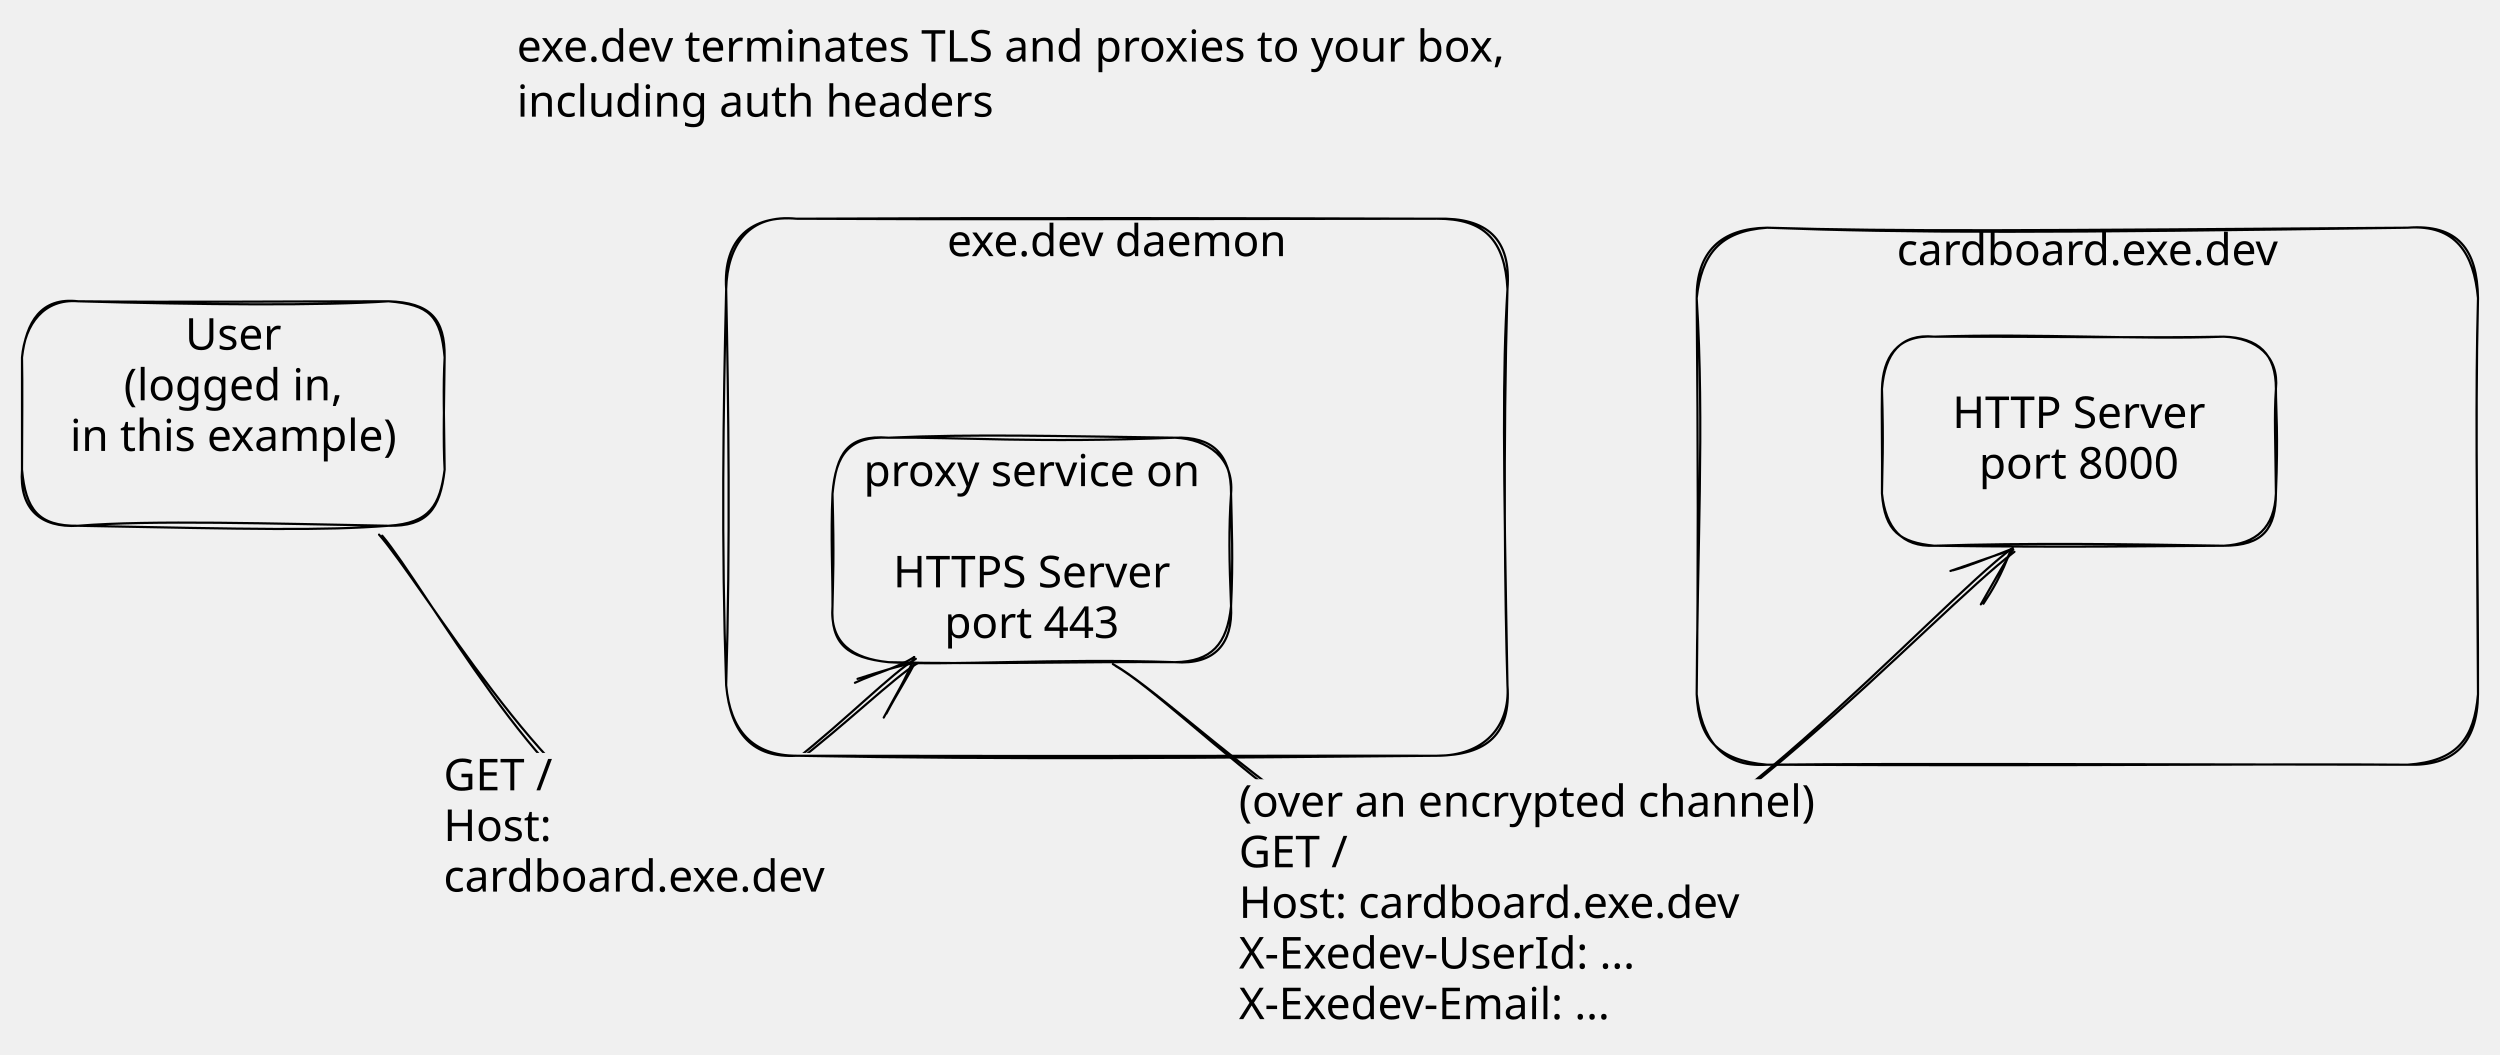
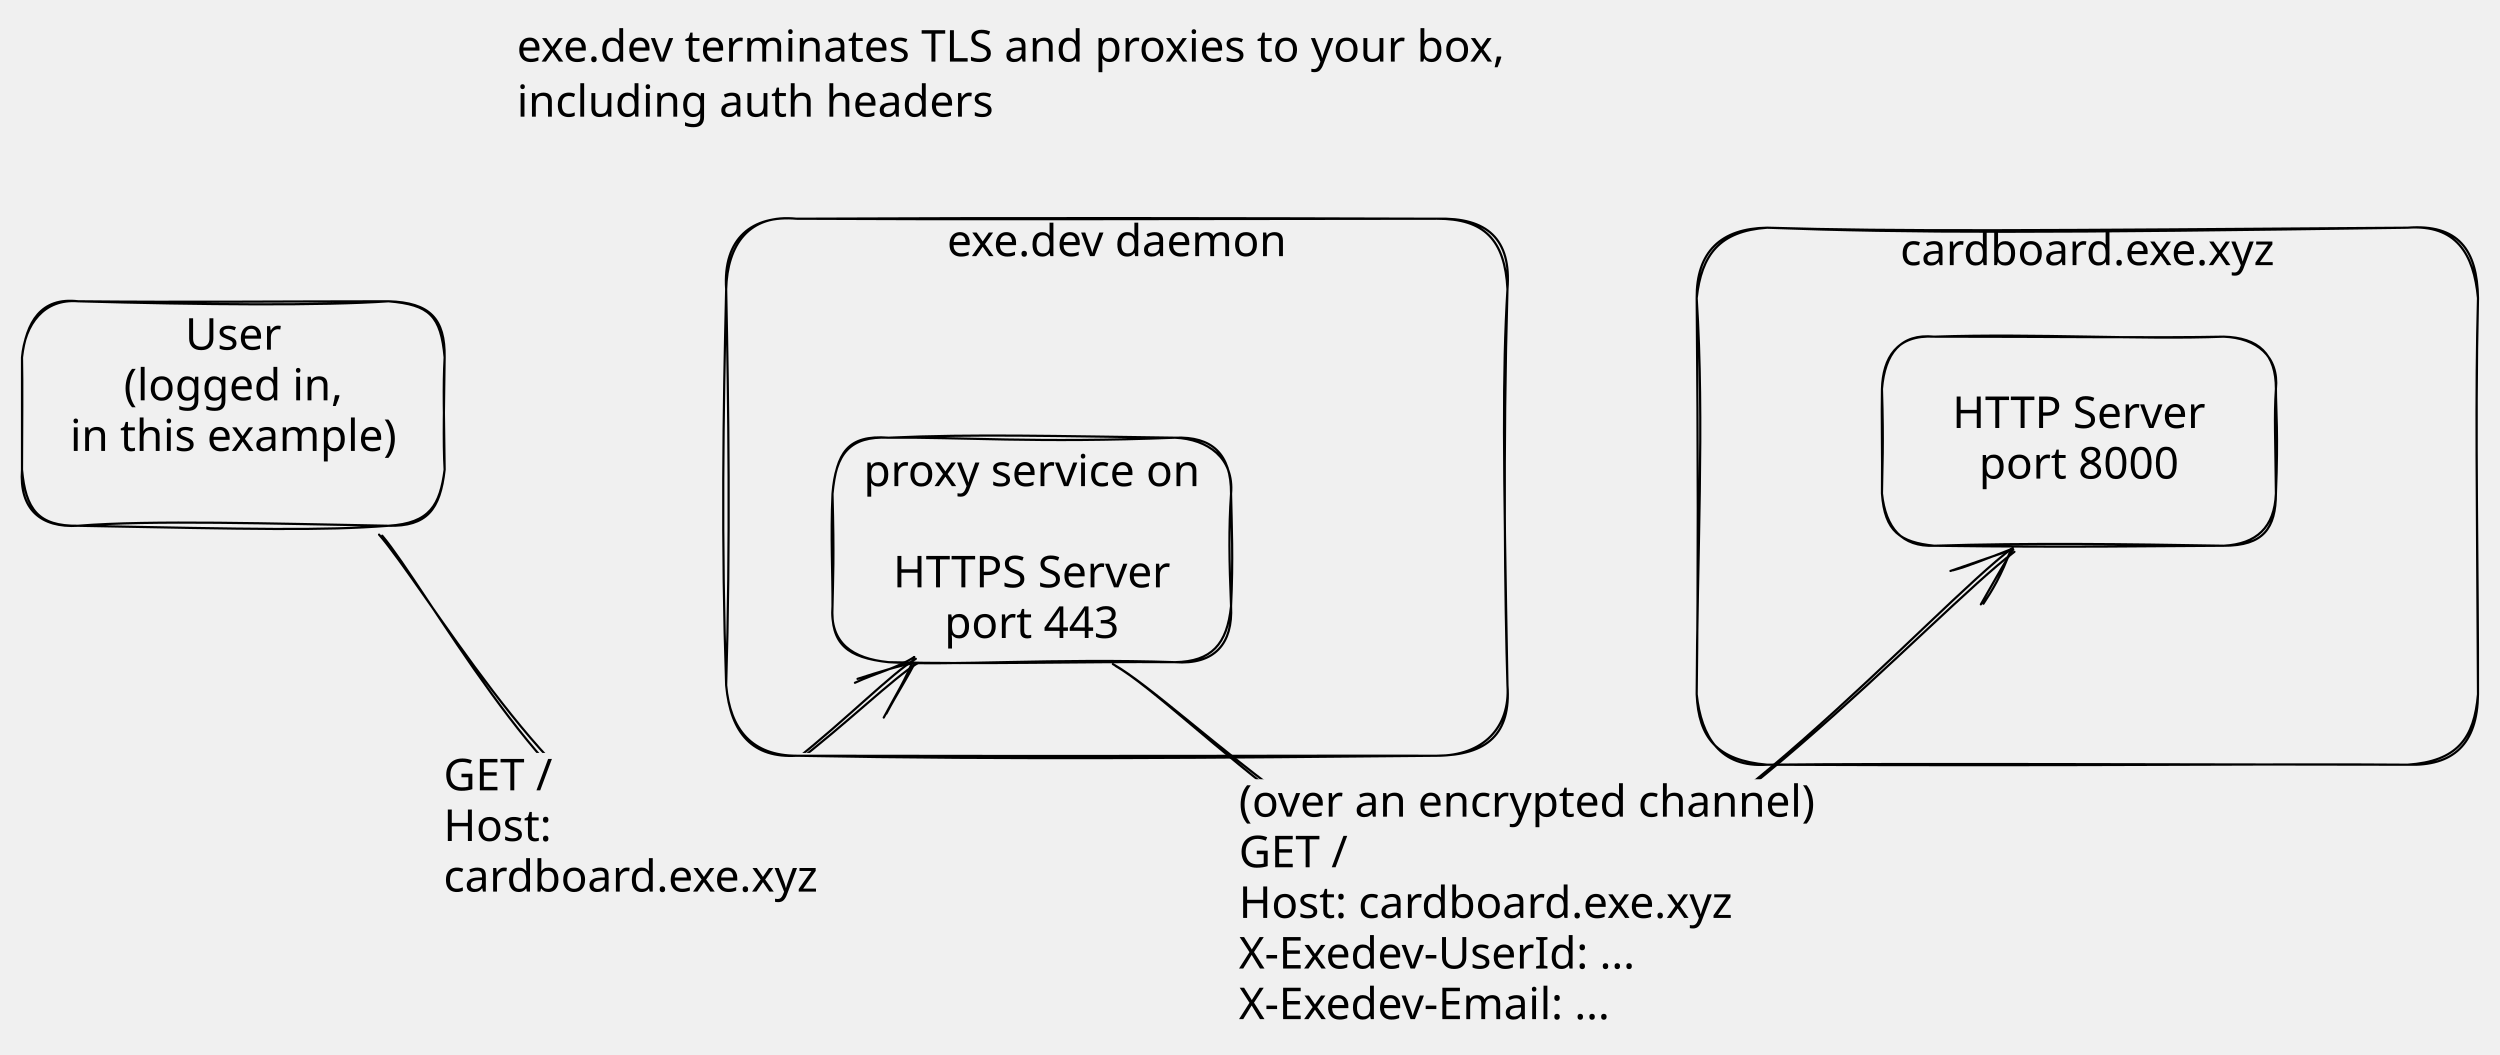
<svg xmlns="http://www.w3.org/2000/svg" version="1.1" viewBox="0 0 1135.924 479.07" width="1135.924" height="479.07">
  <defs>
    <style class="style-fonts">
      @font-face {
        font-family: "Virgil";
        src: url("https://unpkg.com/@excalidraw/excalidraw@0.14.0/dist/excalidraw-assets/Virgil.woff2");
      }
      @font-face {
        font-family: "Cascadia";
        src: url("https://unpkg.com/@excalidraw/excalidraw@0.14.0/dist/excalidraw-assets/Cascadia.woff2");
      }
    </style>
  </defs>
  <g stroke-linecap="round" transform="translate(770.9236 103.4616) rotate(0 177.5 122)">
    <path d="M32 0 M32 0 C91.97 1.82, 153.81 1.23, 323 0 M32 0 C96.93 2.51, 160.86 2.41, 323 0 M323 0 C345.03 -1.55, 353.07 11.75, 355 32 M323 0 C345.95 -1.79, 354.72 10.03, 355 32 M355 32 C353.56 93.02, 355.13 155.98, 355 212 M355 32 C353.8 75.79, 354.53 119.6, 355 212 M355 212 C353.26 232, 345.66 242.42, 323 244 M355 212 C354.78 234.77, 343.66 244.73, 323 244 M323 244 C254.54 243.44, 189.18 244.7, 32 244 M323 244 C207.86 243.91, 92.23 243.32, 32 244 M32 244 C9.3 242.04, 0.8 231.82, 0 212 M32 244 C10.62 245.48, 2.12 231.28, 0 212 M0 212 C0.15 150.62, 3.6 87.99, 0 32 M0 212 C0.7 156.71, 0.6 101.98, 0 32 M0 32 C-0.19 11.02, 10.95 0.3, 32 0 M0 32 C2.19 12.25, 10.35 1.56, 32 0" stroke="#000000" stroke-width="1" fill="none" />
  </g>
  <g transform="translate(860.4236 103.4616) rotate(0 88 11.5)">
-     <text x="88" y="17" font-family="Virgil, Segoe UI Emoji" font-size="20px" fill="#000000" text-anchor="middle" style="white-space: pre;" direction="ltr">cardboard.exe.dev</text>
+     <text x="88" y="17" font-family="Virgil, Segoe UI Emoji" font-size="20px" fill="#000000" text-anchor="middle" style="white-space: pre;" direction="ltr">cardboard.exe.xyz</text>
  </g>
  <g stroke-linecap="round" transform="translate(855.1082 152.9692) rotate(0 89.5 47.5)">
    <path d="M23.75 0 M23.75 0 C70.91 -1.59, 117.3 1.51, 155.25 0 M23.75 0 C75.33 -0.02, 127.55 0.62, 155.25 0 M155.25 0 C170.26 0.62, 180.5 8.99, 179 23.75 M155.25 0 C171.13 0.42, 179.02 7.81, 179 23.75 M179 23.75 C178.16 36.36, 178.77 46.63, 179 71.25 M179 23.75 C179.02 33.67, 180.12 44.07, 179 71.25 M179 71.25 C178.37 86.68, 170.16 94.19, 155.25 95 M179 71.25 C178.99 87.05, 173.29 95.05, 155.25 95 M155.25 95 C122.2 95.12, 88.32 95.86, 23.75 95 M155.25 95 C110.87 94.22, 66.48 93.64, 23.75 95 M23.75 95 C8.28 93.4, 1.2 88.63, 0 71.25 M23.75 95 C9.09 95.6, 1.73 86.92, 0 71.25 M0 71.25 C0.11 59.54, 0.81 49.93, 0 23.75 M0 71.25 C0.2 52.65, -0.26 35.99, 0 23.75 M0 23.75 C0.42 9.52, 6.74 -0.96, 23.75 0 M0 23.75 C1.36 7.76, 8.36 -1.52, 23.75 0" stroke="#000000" stroke-width="1" fill="none" />
  </g>
  <g transform="translate(880.1082 177.4692) rotate(0 64.5 23)">
    <text x="64.5" y="17" font-family="Virgil, Segoe UI Emoji" font-size="20px" fill="#000000" text-anchor="middle" style="white-space: pre;" direction="ltr">HTTP Server</text>
    <text x="64.5" y="40" font-family="Virgil, Segoe UI Emoji" font-size="20px" fill="#000000" text-anchor="middle" style="white-space: pre;" direction="ltr">port 8000</text>
  </g>
  <g stroke-linecap="round" transform="translate(10 136.8924) rotate(0 96.01549 51)">
    <path d="M25.5 0 M25.5 0 C73.2 0.5, 119.62 0.01, 166.53 0 M25.5 0 C81.72 1.61, 136.94 2.07, 166.53 0 M166.53 0 C185.34 0.57, 192.29 7.88, 192.03 25.5 M166.53 0 C185.24 1.61, 190.25 6.56, 192.03 25.5 M192.03 25.5 C191.28 38.96, 191.76 51.61, 192.03 76.5 M192.03 25.5 C191.82 44.28, 191.27 64, 192.03 76.5 M192.03 76.5 C190.06 94.77, 183.89 102.37, 166.53 102 M192.03 76.5 C189.9 92.46, 185.5 100.83, 166.53 102 M166.53 102 C114.18 101.04, 58.9 99.31, 25.5 102 M166.53 102 C136.67 104.3, 105.28 103.56, 25.5 102 M25.5 102 C7.29 102.26, 1.68 94.47, 0 76.5 M25.5 102 C8.41 103.04, -1.33 94.41, 0 76.5 M0 76.5 C0.09 64.48, -0.08 50.09, 0 25.5 M0 76.5 C0.07 57.35, 0.26 36.64, 0 25.5 M0 25.5 C1.92 9.43, 8.54 -1.97, 25.5 0 M0 25.5 C1.33 10.35, 10.01 -1.26, 25.5 0" stroke="#000000" stroke-width="1" fill="none" />
  </g>
  <g transform="translate(30.01549 141.8924) rotate(0 76 34.5)">
    <text x="76" y="17" font-family="Virgil, Segoe UI Emoji" font-size="20px" fill="#000000" text-anchor="middle" style="white-space: pre;" direction="ltr">User</text>
    <text x="76" y="40" font-family="Virgil, Segoe UI Emoji" font-size="20px" fill="#000000" text-anchor="middle" style="white-space: pre;" direction="ltr">(logged in,</text>
    <text x="76" y="63" font-family="Virgil, Segoe UI Emoji" font-size="20px" fill="#000000" text-anchor="middle" style="white-space: pre;" direction="ltr">in this example)</text>
  </g>
  <g mask="url(#mask-wzyzVTZj23H2shSebIFYg)" stroke-linecap="round">
    <g transform="translate(173.6257 242.3445) rotate(0 120.9891 68.13469)">
      <path d="M0.04 1.06 C19.14 23.49, 74.77 125.18, 115.33 134.82 C155.88 144.47, 222 71.77, 243.38 58.94 M-1.4 0.57 C18.03 22.63, 77.08 123.59, 117.73 132.99 C158.38 142.4, 221.48 69.38, 242.5 57" stroke="#000000" stroke-width="1" fill="none" />
    </g>
    <g transform="translate(173.6257 242.3445) rotate(0 120.9891 68.13469)">
      <path d="M229.11 81.91 C233.7 73.19, 239.54 64.21, 241.95 58.92 M227.92 83.7 C233.25 73.52, 238.37 65.78, 241.75 56.2" stroke="#000000" stroke-width="1" fill="none" />
    </g>
    <g transform="translate(173.6257 242.3445) rotate(0 120.9891 68.13469)">
      <path d="M216.01 66.11 C225.36 63.09, 235.92 59.82, 241.95 58.92 M214.83 67.89 C224.7 63.33, 234.35 61.05, 241.75 56.2" stroke="#000000" stroke-width="1" fill="none" />
    </g>
  </g>
  <mask id="mask-wzyzVTZj23H2shSebIFYg">
    <rect x="0" y="0" fill="#fff" width="517.219" height="476.614" />
    <rect x="201.541" y="342.114" fill="#000" width="176" height="69" opacity="1" />
  </mask>
  <g transform="translate(201.5409 342.1137) rotate(0 93.07382 -31.63443)">
    <text x="0" y="17" font-family="Virgil, Segoe UI Emoji" font-size="20px" fill="#000000" text-anchor="start" style="white-space: pre;" direction="ltr">GET /</text>
    <text x="0" y="40" font-family="Virgil, Segoe UI Emoji" font-size="20px" fill="#000000" text-anchor="start" style="white-space: pre;" direction="ltr">Host: </text>
-     <text x="0" y="63" font-family="Virgil, Segoe UI Emoji" font-size="20px" fill="#000000" text-anchor="start" style="white-space: pre;" direction="ltr">cardboard.exe.dev</text>
+     <text x="0" y="63" font-family="Virgil, Segoe UI Emoji" font-size="20px" fill="#000000" text-anchor="start" style="white-space: pre;" direction="ltr">cardboard.exe.xyz</text>
  </g>
  <g stroke-linecap="round" transform="translate(329.9466 99.38465) rotate(0 177.5 122)">
    <path d="M32 0 M32 0 C105.06 0.4, 177.4 0.16, 323 0 M32 0 C133.49 -0.49, 234.46 -0.27, 323 0 M323 0 C345.75 -0.7, 356.85 9.22, 355 32 M323 0 C344.41 -0.04, 353.84 9.57, 355 32 M355 32 C352.71 69.91, 353.12 107.51, 355 212 M355 32 C352.92 104.58, 353.88 175.66, 355 212 M355 212 C356.64 234.06, 345.89 243.73, 323 244 M355 212 C356.28 231.12, 343.96 244.04, 323 244 M323 244 C259.9 243.88, 195.7 244.31, 32 244 M323 244 C226.6 244.91, 129.64 245.91, 32 244 M32 244 C11.81 243.98, 1.8 232.14, 0 212 M32 244 C12.38 245.13, 2.02 234.31, 0 212 M0 212 C-2.2 147.87, -1.31 86.85, 0 32 M0 212 C1.91 147.5, 1.05 83.71, 0 32 M0 32 C-1.55 8.86, 11.83 -1.74, 32 0 M0 32 C0.54 11.78, 10.38 -2.26, 32 0" stroke="#000000" stroke-width="1" fill="none" />
  </g>
  <g transform="translate(431.9466 99.38465) rotate(0 75.5 11.5)">
    <text x="75.5" y="17" font-family="Virgil, Segoe UI Emoji" font-size="20px" fill="#000000" text-anchor="middle" style="white-space: pre;" direction="ltr">exe.dev daemon</text>
  </g>
  <g stroke-linecap="round" transform="translate(378.2619 198.8771) rotate(0 90.54625 51)">
    <path d="M25.5 0 M25.5 0 C57.35 -0.35, 92.61 2.54, 155.59 0 M25.5 0 C64.36 -1.79, 101.14 -0.71, 155.59 0 M155.59 0 C172.3 -0.65, 181.19 7.16, 181.09 25.5 M155.59 0 C170.59 0.66, 182.52 9.29, 181.09 25.5 M181.09 25.5 C181.37 39.26, 182.12 55.37, 181.09 76.5 M181.09 25.5 C180 40.81, 180.23 56.02, 181.09 76.5 M181.09 76.5 C179.31 93.9, 172.22 101.69, 155.59 102 M181.09 76.5 C181.99 93.56, 173.63 103.3, 155.59 102 M155.59 102 C101.91 100.12, 52.97 103.72, 25.5 102 M155.59 102 C112.48 101.65, 68.36 103.07, 25.5 102 M25.5 102 C9.2 100.38, -1.33 93.41, 0 76.5 M25.5 102 C6.75 99.96, -0.9 93.91, 0 76.5 M0 76.5 C0.09 62.11, -0.87 45.07, 0 25.5 M0 76.5 C0.23 64.45, 0.81 54.49, 0 25.5 M0 25.5 C1.85 6.91, 6.7 -1.42, 25.5 0 M0 25.5 C1.37 7.31, 7.87 -0.8, 25.5 0" stroke="#000000" stroke-width="1" fill="none" />
  </g>
  <g transform="translate(389.8082 203.8771) rotate(0 79 46)">
    <text x="79" y="17" font-family="Virgil, Segoe UI Emoji" font-size="20px" fill="#000000" text-anchor="middle" style="white-space: pre;" direction="ltr">proxy service on</text>
    <text x="79" y="40" font-family="Virgil, Segoe UI Emoji" font-size="20px" fill="#000000" text-anchor="middle" style="white-space: pre;" direction="ltr" />
    <text x="79" y="63" font-family="Virgil, Segoe UI Emoji" font-size="20px" fill="#000000" text-anchor="middle" style="white-space: pre;" direction="ltr">HTTPS Server</text>
    <text x="79" y="86" font-family="Virgil, Segoe UI Emoji" font-size="20px" fill="#000000" text-anchor="middle" style="white-space: pre;" direction="ltr">port 443</text>
  </g>
  <g mask="url(#mask-T2LmUZso20hOCQK8Z274k)" stroke-linecap="round">
    <g transform="translate(506.4277 302.1849) rotate(0 204.0442 28.50834)">
      <path d="M0.45 0.38 C32.34 18.83, 122.72 118.41, 190.79 109.77 C258.86 101.13, 372.58 -24.35, 408.87 -51.47 M-0.78 -0.46 C31.56 17.69, 125 116.65, 193.15 107.85 C261.29 99.05, 372.2 -26.62, 408.1 -53.28" stroke="#000000" stroke-width="1" fill="none" />
    </g>
    <g transform="translate(506.4277 302.1849) rotate(0 204.0442 28.50834)">
      <path d="M394.78 -27.87 C398.52 -33.51, 403.09 -40.83, 407.26 -52.58 M393.61 -27.58 C399.24 -37.46, 404.79 -47.32, 408.27 -52.55" stroke="#000000" stroke-width="1" fill="none" />
    </g>
    <g transform="translate(506.4277 302.1849) rotate(0 204.0442 28.50834)">
      <path d="M380.97 -43.06 C388.09 -44.9, 396.15 -48.39, 407.26 -52.58 M379.8 -42.76 C391.01 -46.62, 401.99 -50.5, 408.27 -52.55" stroke="#000000" stroke-width="1" fill="none" />
    </g>
  </g>
  <mask id="mask-T2LmUZso20hOCQK8Z274k">
    <rect x="0" y="0" fill="#fff" width="1015.299" height="564.052" />
    <rect x="562.908" y="354.07" fill="#000" width="270" height="115" opacity="1" />
  </mask>
  <g transform="translate(562.9084 354.0696) rotate(0 147.5635 -23.37639)">
    <text x="0" y="17" font-family="Virgil, Segoe UI Emoji" font-size="20px" fill="#000000" text-anchor="start" style="white-space: pre;" direction="ltr">(over an encrypted channel)</text>
    <text x="0" y="40" font-family="Virgil, Segoe UI Emoji" font-size="20px" fill="#000000" text-anchor="start" style="white-space: pre;" direction="ltr">GET /</text>
-     <text x="0" y="63" font-family="Virgil, Segoe UI Emoji" font-size="20px" fill="#000000" text-anchor="start" style="white-space: pre;" direction="ltr">Host: cardboard.exe.dev</text>
+     <text x="0" y="63" font-family="Virgil, Segoe UI Emoji" font-size="20px" fill="#000000" text-anchor="start" style="white-space: pre;" direction="ltr">Host: cardboard.exe.xyz</text>
    <text x="0" y="86" font-family="Virgil, Segoe UI Emoji" font-size="20px" fill="#000000" text-anchor="start" style="white-space: pre;" direction="ltr">X-Exedev-UserId: ...</text>
    <text x="0" y="109" font-family="Virgil, Segoe UI Emoji" font-size="20px" fill="#000000" text-anchor="start" style="white-space: pre;" direction="ltr">X-Exedev-Email: ...</text>
  </g>
  <g transform="translate(234.8464 10) rotate(0 243.5 25)">
    <text x="0" y="18" font-family="Virgil, Segoe UI Emoji" font-size="20px" fill="#000000" text-anchor="start" style="white-space: pre;" direction="ltr">exe.dev terminates TLS and proxies to your box,</text>
    <text x="0" y="43" font-family="Virgil, Segoe UI Emoji" font-size="20px" fill="#000000" text-anchor="start" style="white-space: pre;" direction="ltr">including auth headers</text>
  </g>
</svg>
